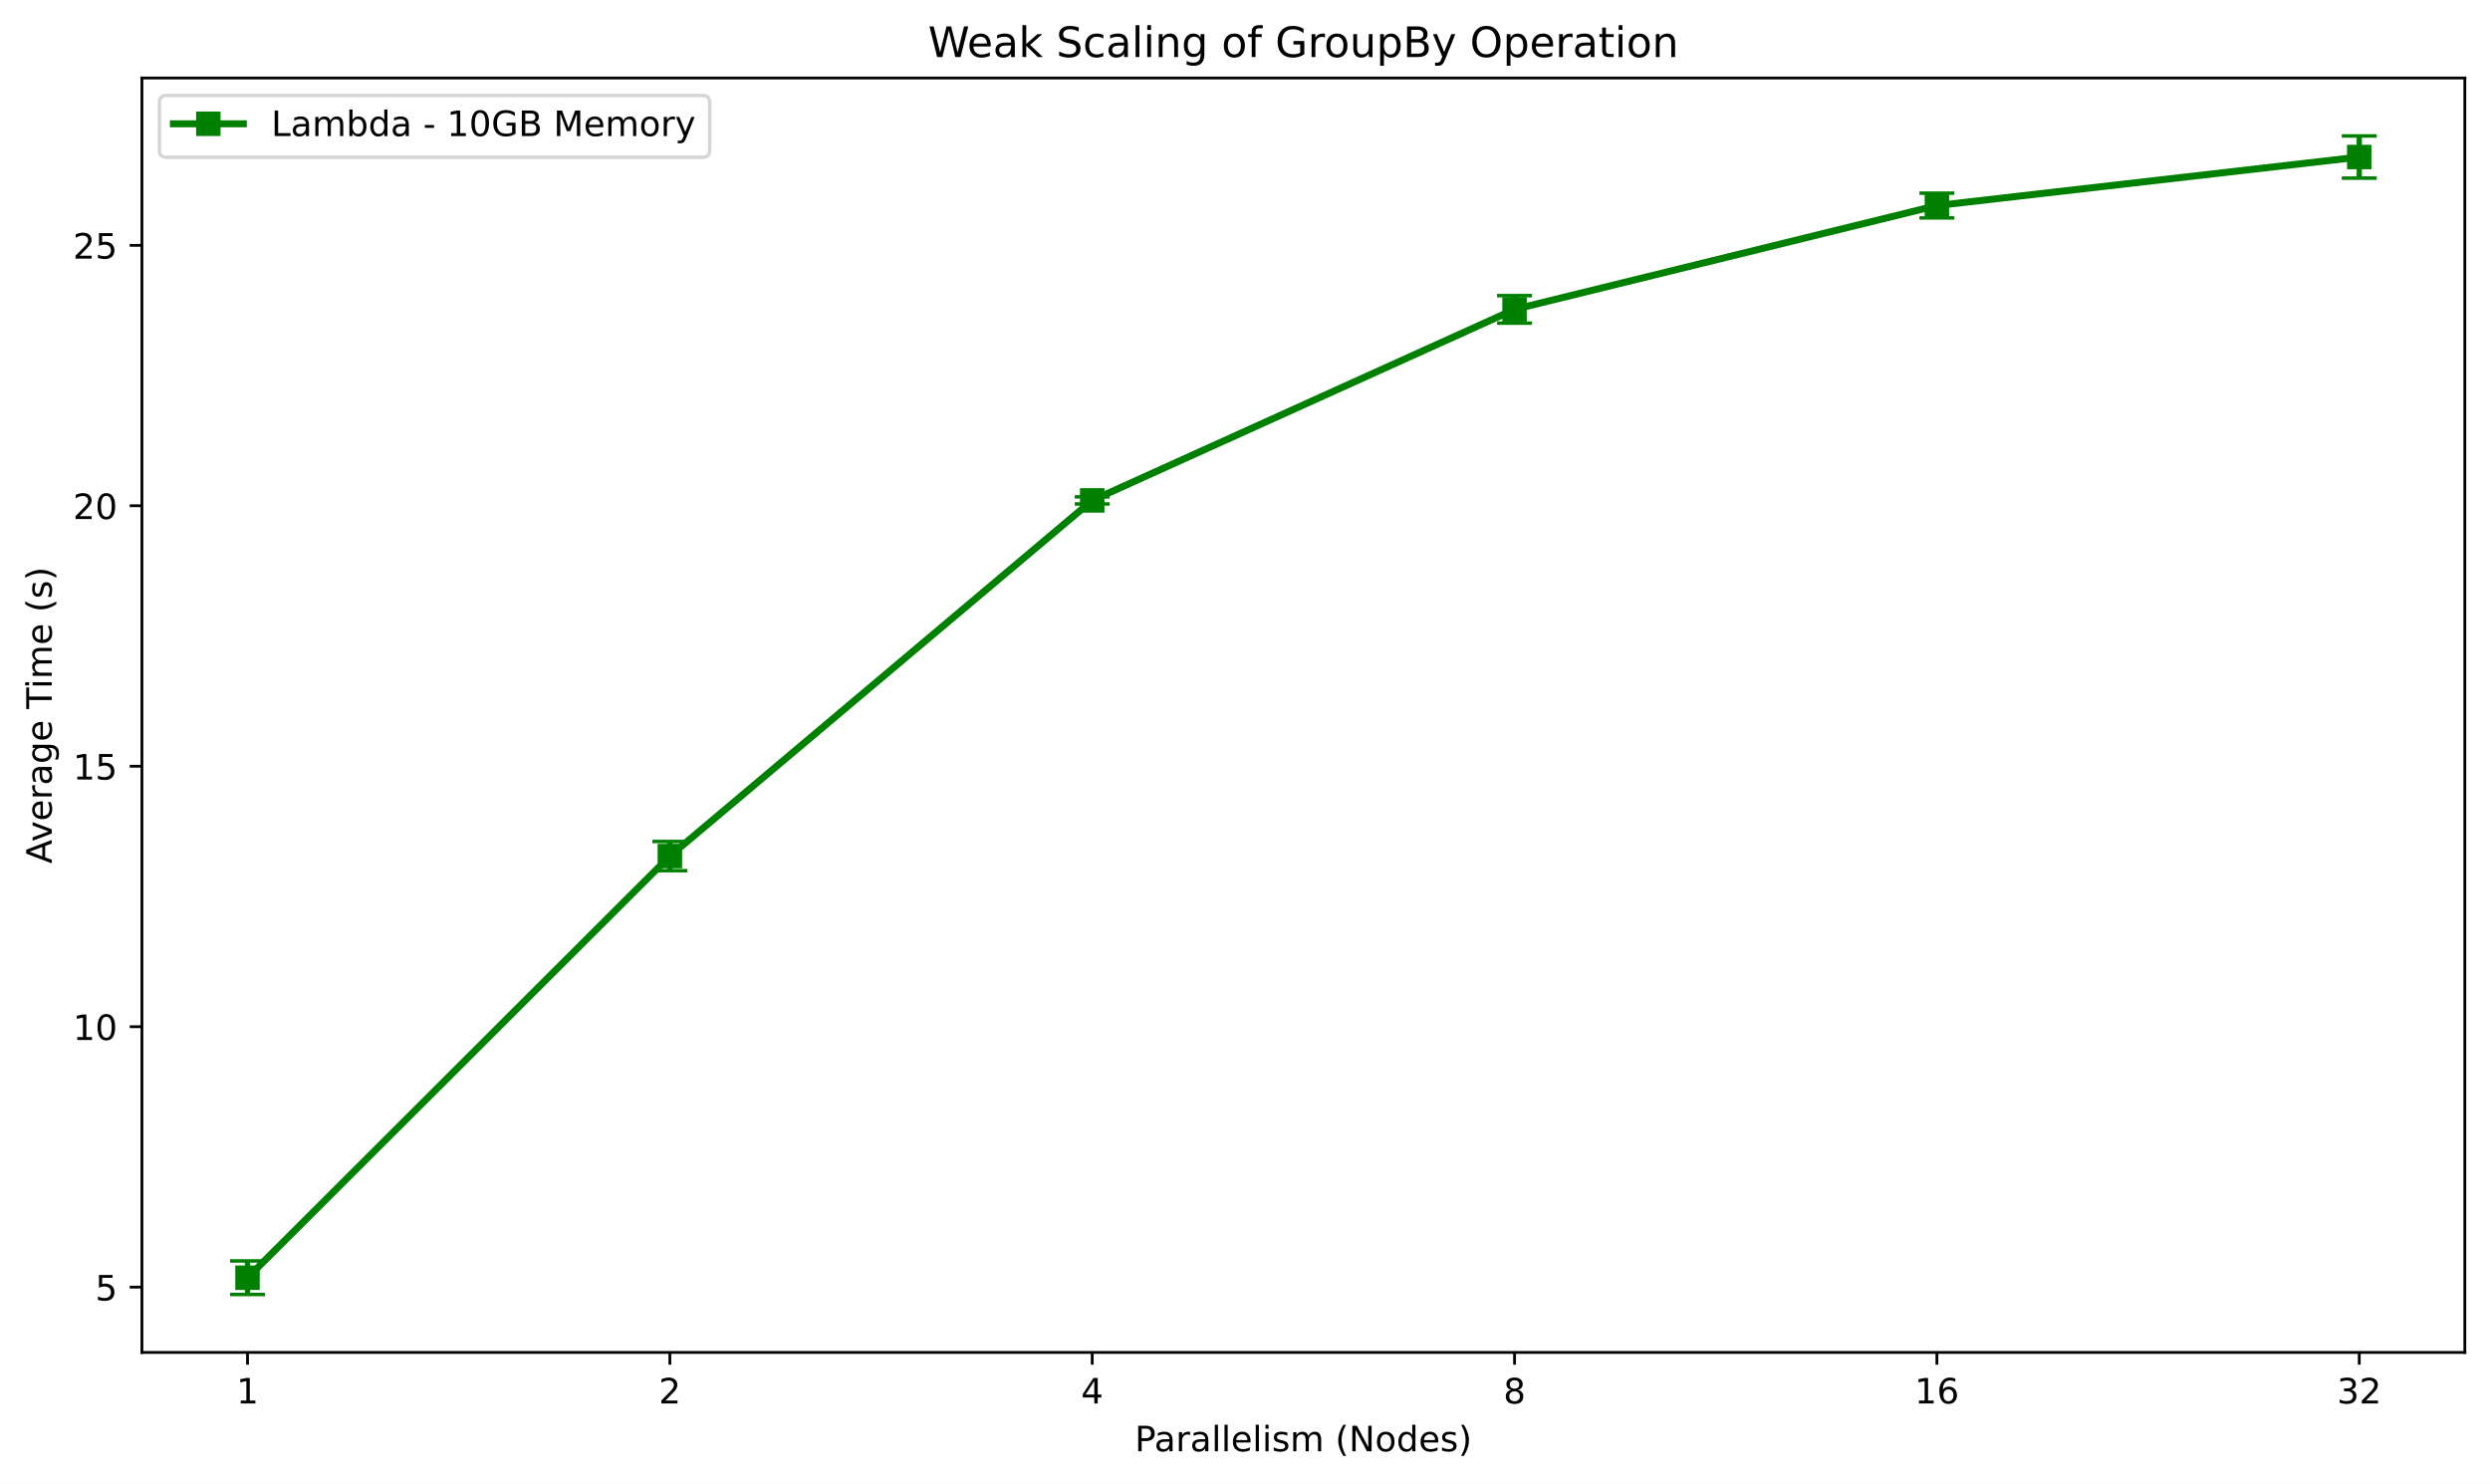
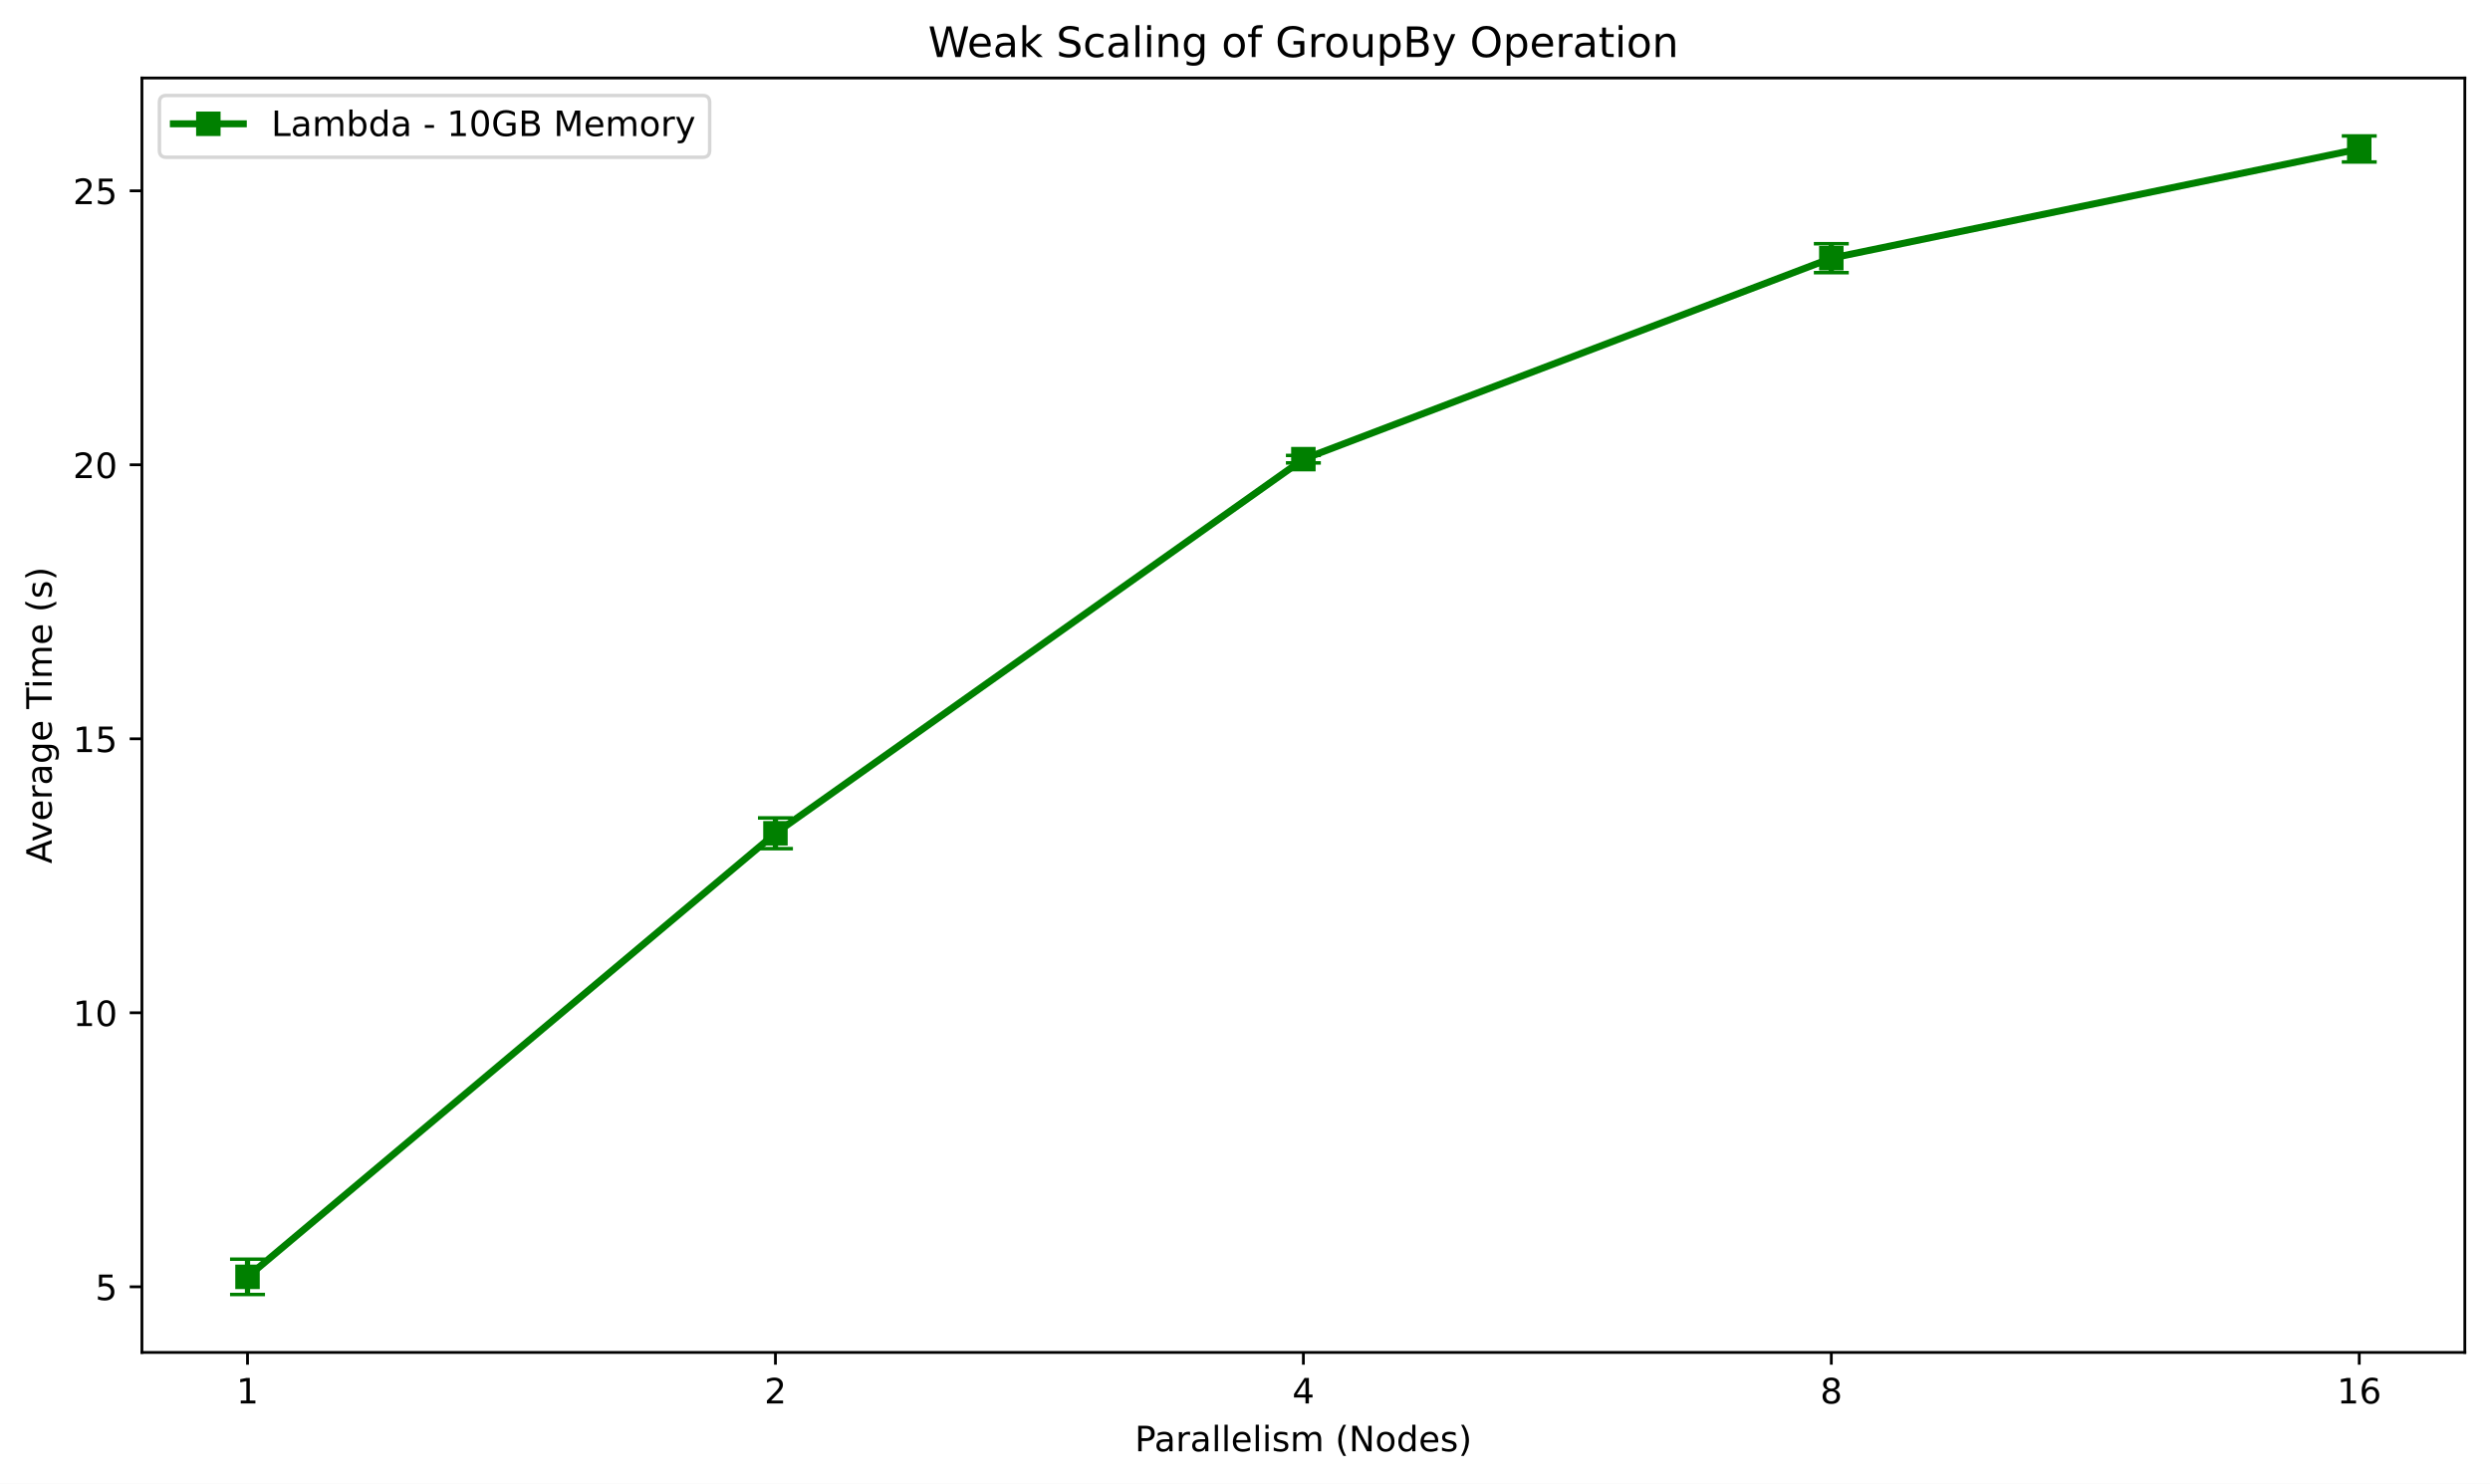
<svg xmlns="http://www.w3.org/2000/svg" xmlns:xlink="http://www.w3.org/1999/xlink" width="712.343pt" height="424.474pt" viewBox="0 0 712.343 424.474" version="1.1">
  <defs>
    <style type="text/css">*{stroke-linejoin: round; stroke-linecap: butt}</style>
  </defs>
  <g id="figure_1">
    <g id="patch_1">
      <path d="M 0 424.474  L 712.343 424.474  L 712.343 0  L 0 0  z " style="fill: #ffffff" />
    </g>
    <g id="axes_1">
      <g id="patch_2">
        <path d="M 40.603 386.918  L 705.143 386.918  L 705.143 22.318  L 40.603 22.318  z " style="fill: #ffffff" />
      </g>
      <g id="matplotlib.axis_1">
        <g id="xtick_1">
          <g id="line2d_1">
            <defs>
-               <path id="m60c0df97d0" d="M 0 0  L 0 3.5  " style="stroke: #000000; stroke-width: 0.8" />
-             </defs>
-             <g>
-               <use xlink:href="#m60c0df97d0" x="70.809" y="386.918" style="stroke: #000000; stroke-width: 0.8" />
+               <path id="m0df5da9976" d="M 0 0  L 0 3.5  " style="stroke: #000000; stroke-width: 0.8" />
+             </defs>
+             <g>
+               <use xlink:href="#m0df5da9976" x="70.809" y="386.918" style="stroke: #000000; stroke-width: 0.8" />
            </g>
          </g>
          <g id="text_1">
            <g transform="translate(67.62824 401.5166) scale(0.1 -0.1)">
              <defs>
                <path id="DejaVuSans-31" d="M 794 531  L 1825 531  L 1825 4091  L 703 3866  L 703 4441  L 1819 4666  L 2450 4666  L 2450 531  L 3481 531  L 3481 0  L 794 0  L 794 531  z " transform="scale(0.015625)" />
              </defs>
              <use xlink:href="#DejaVuSans-31" />
            </g>
          </g>
        </g>
        <g id="xtick_2">
          <g id="line2d_2">
            <g>
-               <use xlink:href="#m60c0df97d0" x="191.635" y="386.918" style="stroke: #000000; stroke-width: 0.8" />
+               <use xlink:href="#m0df5da9976" x="221.841" y="386.918" style="stroke: #000000; stroke-width: 0.8" />
            </g>
          </g>
          <g id="text_2">
-             <g transform="translate(188.4537 401.5166) scale(0.1 -0.1)">
+             <g transform="translate(218.6601 401.5166) scale(0.1 -0.1)">
              <defs>
                <path id="DejaVuSans-32" d="M 1228 531  L 3431 531  L 3431 0  L 469 0  L 469 531  Q 828 903 1448 1529  Q 2069 2156 2228 2338  Q 2531 2678 2651 2914  Q 2772 3150 2772 3378  Q 2772 3750 2511 3984  Q 2250 4219 1831 4219  Q 1534 4219 1204 4116  Q 875 4013 500 3803  L 500 4441  Q 881 4594 1212 4672  Q 1544 4750 1819 4750  Q 2544 4750 2975 4387  Q 3406 4025 3406 3419  Q 3406 3131 3298 2873  Q 3191 2616 2906 2266  Q 2828 2175 2409 1742  Q 1991 1309 1228 531  z " transform="scale(0.015625)" />
              </defs>
              <use xlink:href="#DejaVuSans-32" />
            </g>
          </g>
        </g>
        <g id="xtick_3">
          <g id="line2d_3">
            <g>
-               <use xlink:href="#m60c0df97d0" x="312.46" y="386.918" style="stroke: #000000; stroke-width: 0.8" />
+               <use xlink:href="#m0df5da9976" x="372.873" y="386.918" style="stroke: #000000; stroke-width: 0.8" />
            </g>
          </g>
          <g id="text_3">
-             <g transform="translate(309.2791 401.5166) scale(0.1 -0.1)">
+             <g transform="translate(369.6919 401.5166) scale(0.1 -0.1)">
              <defs>
                <path id="DejaVuSans-34" d="M 2419 4116  L 825 1625  L 2419 1625  L 2419 4116  z M 2253 4666  L 3047 4666  L 3047 1625  L 3713 1625  L 3713 1100  L 3047 1100  L 3047 0  L 2419 0  L 2419 1100  L 313 1100  L 313 1709  L 2253 4666  z " transform="scale(0.015625)" />
              </defs>
              <use xlink:href="#DejaVuSans-34" />
            </g>
          </g>
        </g>
        <g id="xtick_4">
          <g id="line2d_4">
            <g>
-               <use xlink:href="#m60c0df97d0" x="433.286" y="386.918" style="stroke: #000000; stroke-width: 0.8" />
+               <use xlink:href="#m0df5da9976" x="523.905" y="386.918" style="stroke: #000000; stroke-width: 0.8" />
            </g>
          </g>
          <g id="text_4">
-             <g transform="translate(430.1046 401.5166) scale(0.1 -0.1)">
+             <g transform="translate(520.7237 401.5166) scale(0.1 -0.1)">
              <defs>
                <path id="DejaVuSans-38" d="M 2034 2216  Q 1584 2216 1326 1975  Q 1069 1734 1069 1313  Q 1069 891 1326 650  Q 1584 409 2034 409  Q 2484 409 2743 651  Q 3003 894 3003 1313  Q 3003 1734 2745 1975  Q 2488 2216 2034 2216  z M 1403 2484  Q 997 2584 770 2862  Q 544 3141 544 3541  Q 544 4100 942 4425  Q 1341 4750 2034 4750  Q 2731 4750 3128 4425  Q 3525 4100 3525 3541  Q 3525 3141 3298 2862  Q 3072 2584 2669 2484  Q 3125 2378 3379 2068  Q 3634 1759 3634 1313  Q 3634 634 3220 271  Q 2806 -91 2034 -91  Q 1263 -91 848 271  Q 434 634 434 1313  Q 434 1759 690 2068  Q 947 2378 1403 2484  z M 1172 3481  Q 1172 3119 1398 2916  Q 1625 2713 2034 2713  Q 2441 2713 2670 2916  Q 2900 3119 2900 3481  Q 2900 3844 2670 4047  Q 2441 4250 2034 4250  Q 1625 4250 1398 4047  Q 1172 3844 1172 3481  z " transform="scale(0.015625)" />
              </defs>
              <use xlink:href="#DejaVuSans-38" />
            </g>
          </g>
        </g>
        <g id="xtick_5">
          <g id="line2d_5">
            <g>
-               <use xlink:href="#m60c0df97d0" x="554.111" y="386.918" style="stroke: #000000; stroke-width: 0.8" />
+               <use xlink:href="#m0df5da9976" x="674.937" y="386.918" style="stroke: #000000; stroke-width: 0.8" />
            </g>
          </g>
          <g id="text_5">
-             <g transform="translate(547.7488 401.5166) scale(0.1 -0.1)">
+             <g transform="translate(668.5743 401.5166) scale(0.1 -0.1)">
              <defs>
                <path id="DejaVuSans-36" d="M 2113 2584  Q 1688 2584 1439 2293  Q 1191 2003 1191 1497  Q 1191 994 1439 701  Q 1688 409 2113 409  Q 2538 409 2786 701  Q 3034 994 3034 1497  Q 3034 2003 2786 2293  Q 2538 2584 2113 2584  z M 3366 4563  L 3366 3988  Q 3128 4100 2886 4159  Q 2644 4219 2406 4219  Q 1781 4219 1451 3797  Q 1122 3375 1075 2522  Q 1259 2794 1537 2939  Q 1816 3084 2150 3084  Q 2853 3084 3261 2657  Q 3669 2231 3669 1497  Q 3669 778 3244 343  Q 2819 -91 2113 -91  Q 1303 -91 875 529  Q 447 1150 447 2328  Q 447 3434 972 4092  Q 1497 4750 2381 4750  Q 2619 4750 2861 4703  Q 3103 4656 3366 4563  z " transform="scale(0.015625)" />
              </defs>
              <use xlink:href="#DejaVuSans-31" />
              <use xlink:href="#DejaVuSans-36" transform="translate(63.62305 0)" />
            </g>
          </g>
        </g>
-         <g id="xtick_6">
-           <g id="line2d_6">
-             <g>
-               <use xlink:href="#m60c0df97d0" x="674.937" y="386.918" style="stroke: #000000; stroke-width: 0.8" />
-             </g>
-           </g>
-           <g id="text_6">
-             <g transform="translate(668.5743 401.5166) scale(0.1 -0.1)">
-               <defs>
-                 <path id="DejaVuSans-33" d="M 2597 2516  Q 3050 2419 3304 2112  Q 3559 1806 3559 1356  Q 3559 666 3084 287  Q 2609 -91 1734 -91  Q 1441 -91 1130 -33  Q 819 25 488 141  L 488 750  Q 750 597 1062 519  Q 1375 441 1716 441  Q 2309 441 2620 675  Q 2931 909 2931 1356  Q 2931 1769 2642 2001  Q 2353 2234 1838 2234  L 1294 2234  L 1294 2753  L 1863 2753  Q 2328 2753 2575 2939  Q 2822 3125 2822 3475  Q 2822 3834 2567 4026  Q 2313 4219 1838 4219  Q 1578 4219 1281 4162  Q 984 4106 628 3988  L 628 4550  Q 988 4650 1302 4700  Q 1616 4750 1894 4750  Q 2613 4750 3031 4423  Q 3450 4097 3450 3541  Q 3450 3153 3228 2886  Q 3006 2619 2597 2516  z " transform="scale(0.015625)" />
-               </defs>
-               <use xlink:href="#DejaVuSans-33" />
-               <use xlink:href="#DejaVuSans-32" transform="translate(63.62305 0)" />
-             </g>
-           </g>
-         </g>
-         <g id="text_7">
+         <g id="text_6">
          <g transform="translate(324.6458 415.1947) scale(0.1 -0.1)">
            <defs>
              <path id="DejaVuSans-50" d="M 1259 4147  L 1259 2394  L 2053 2394  Q 2494 2394 2734 2622  Q 2975 2850 2975 3272  Q 2975 3691 2734 3919  Q 2494 4147 2053 4147  L 1259 4147  z M 628 4666  L 2053 4666  Q 2838 4666 3239 4311  Q 3641 3956 3641 3272  Q 3641 2581 3239 2228  Q 2838 1875 2053 1875  L 1259 1875  L 1259 0  L 628 0  L 628 4666  z " transform="scale(0.015625)" />
              <path id="DejaVuSans-61" d="M 2194 1759  Q 1497 1759 1228 1600  Q 959 1441 959 1056  Q 959 750 1161 570  Q 1363 391 1709 391  Q 2188 391 2477 730  Q 2766 1069 2766 1631  L 2766 1759  L 2194 1759  z M 3341 1997  L 3341 0  L 2766 0  L 2766 531  Q 2569 213 2275 61  Q 1981 -91 1556 -91  Q 1019 -91 701 211  Q 384 513 384 1019  Q 384 1609 779 1909  Q 1175 2209 1959 2209  L 2766 2209  L 2766 2266  Q 2766 2663 2505 2880  Q 2244 3097 1772 3097  Q 1472 3097 1187 3025  Q 903 2953 641 2809  L 641 3341  Q 956 3463 1253 3523  Q 1550 3584 1831 3584  Q 2591 3584 2966 3190  Q 3341 2797 3341 1997  z " transform="scale(0.015625)" />
              <path id="DejaVuSans-72" d="M 2631 2963  Q 2534 3019 2420 3045  Q 2306 3072 2169 3072  Q 1681 3072 1420 2755  Q 1159 2438 1159 1844  L 1159 0  L 581 0  L 581 3500  L 1159 3500  L 1159 2956  Q 1341 3275 1631 3429  Q 1922 3584 2338 3584  Q 2397 3584 2469 3576  Q 2541 3569 2628 3553  L 2631 2963  z " transform="scale(0.015625)" />
              <path id="DejaVuSans-6c" d="M 603 4863  L 1178 4863  L 1178 0  L 603 0  L 603 4863  z " transform="scale(0.015625)" />
              <path id="DejaVuSans-65" d="M 3597 1894  L 3597 1613  L 953 1613  Q 991 1019 1311 708  Q 1631 397 2203 397  Q 2534 397 2845 478  Q 3156 559 3463 722  L 3463 178  Q 3153 47 2828 -22  Q 2503 -91 2169 -91  Q 1331 -91 842 396  Q 353 884 353 1716  Q 353 2575 817 3079  Q 1281 3584 2069 3584  Q 2775 3584 3186 3129  Q 3597 2675 3597 1894  z M 3022 2063  Q 3016 2534 2758 2815  Q 2500 3097 2075 3097  Q 1594 3097 1305 2825  Q 1016 2553 972 2059  L 3022 2063  z " transform="scale(0.015625)" />
              <path id="DejaVuSans-69" d="M 603 3500  L 1178 3500  L 1178 0  L 603 0  L 603 3500  z M 603 4863  L 1178 4863  L 1178 4134  L 603 4134  L 603 4863  z " transform="scale(0.015625)" />
              <path id="DejaVuSans-73" d="M 2834 3397  L 2834 2853  Q 2591 2978 2328 3040  Q 2066 3103 1784 3103  Q 1356 3103 1142 2972  Q 928 2841 928 2578  Q 928 2378 1081 2264  Q 1234 2150 1697 2047  L 1894 2003  Q 2506 1872 2764 1633  Q 3022 1394 3022 966  Q 3022 478 2636 193  Q 2250 -91 1575 -91  Q 1294 -91 989 -36  Q 684 19 347 128  L 347 722  Q 666 556 975 473  Q 1284 391 1588 391  Q 1994 391 2212 530  Q 2431 669 2431 922  Q 2431 1156 2273 1281  Q 2116 1406 1581 1522  L 1381 1569  Q 847 1681 609 1914  Q 372 2147 372 2553  Q 372 3047 722 3315  Q 1072 3584 1716 3584  Q 2034 3584 2315 3537  Q 2597 3491 2834 3397  z " transform="scale(0.015625)" />
              <path id="DejaVuSans-6d" d="M 3328 2828  Q 3544 3216 3844 3400  Q 4144 3584 4550 3584  Q 5097 3584 5394 3201  Q 5691 2819 5691 2113  L 5691 0  L 5113 0  L 5113 2094  Q 5113 2597 4934 2840  Q 4756 3084 4391 3084  Q 3944 3084 3684 2787  Q 3425 2491 3425 1978  L 3425 0  L 2847 0  L 2847 2094  Q 2847 2600 2669 2842  Q 2491 3084 2119 3084  Q 1678 3084 1418 2786  Q 1159 2488 1159 1978  L 1159 0  L 581 0  L 581 3500  L 1159 3500  L 1159 2956  Q 1356 3278 1631 3431  Q 1906 3584 2284 3584  Q 2666 3584 2933 3390  Q 3200 3197 3328 2828  z " transform="scale(0.015625)" />
              <path id="DejaVuSans-20" transform="scale(0.015625)" />
              <path id="DejaVuSans-28" d="M 1984 4856  Q 1566 4138 1362 3434  Q 1159 2731 1159 2009  Q 1159 1288 1364 580  Q 1569 -128 1984 -844  L 1484 -844  Q 1016 -109 783 600  Q 550 1309 550 2009  Q 550 2706 781 3412  Q 1013 4119 1484 4856  L 1984 4856  z " transform="scale(0.015625)" />
              <path id="DejaVuSans-4e" d="M 628 4666  L 1478 4666  L 3547 763  L 3547 4666  L 4159 4666  L 4159 0  L 3309 0  L 1241 3903  L 1241 0  L 628 0  L 628 4666  z " transform="scale(0.015625)" />
              <path id="DejaVuSans-6f" d="M 1959 3097  Q 1497 3097 1228 2736  Q 959 2375 959 1747  Q 959 1119 1226 758  Q 1494 397 1959 397  Q 2419 397 2687 759  Q 2956 1122 2956 1747  Q 2956 2369 2687 2733  Q 2419 3097 1959 3097  z M 1959 3584  Q 2709 3584 3137 3096  Q 3566 2609 3566 1747  Q 3566 888 3137 398  Q 2709 -91 1959 -91  Q 1206 -91 779 398  Q 353 888 353 1747  Q 353 2609 779 3096  Q 1206 3584 1959 3584  z " transform="scale(0.015625)" />
              <path id="DejaVuSans-64" d="M 2906 2969  L 2906 4863  L 3481 4863  L 3481 0  L 2906 0  L 2906 525  Q 2725 213 2448 61  Q 2172 -91 1784 -91  Q 1150 -91 751 415  Q 353 922 353 1747  Q 353 2572 751 3078  Q 1150 3584 1784 3584  Q 2172 3584 2448 3432  Q 2725 3281 2906 2969  z M 947 1747  Q 947 1113 1208 752  Q 1469 391 1925 391  Q 2381 391 2643 752  Q 2906 1113 2906 1747  Q 2906 2381 2643 2742  Q 2381 3103 1925 3103  Q 1469 3103 1208 2742  Q 947 2381 947 1747  z " transform="scale(0.015625)" />
              <path id="DejaVuSans-29" d="M 513 4856  L 1013 4856  Q 1481 4119 1714 3412  Q 1947 2706 1947 2009  Q 1947 1309 1714 600  Q 1481 -109 1013 -844  L 513 -844  Q 928 -128 1133 580  Q 1338 1288 1338 2009  Q 1338 2731 1133 3434  Q 928 4138 513 4856  z " transform="scale(0.015625)" />
            </defs>
            <use xlink:href="#DejaVuSans-50" />
            <use xlink:href="#DejaVuSans-61" transform="translate(55.80273 0)" />
            <use xlink:href="#DejaVuSans-72" transform="translate(117.082 0)" />
            <use xlink:href="#DejaVuSans-61" transform="translate(158.1953 0)" />
            <use xlink:href="#DejaVuSans-6c" transform="translate(219.4746 0)" />
            <use xlink:href="#DejaVuSans-6c" transform="translate(247.2578 0)" />
            <use xlink:href="#DejaVuSans-65" transform="translate(275.041 0)" />
            <use xlink:href="#DejaVuSans-6c" transform="translate(336.5645 0)" />
            <use xlink:href="#DejaVuSans-69" transform="translate(364.3477 0)" />
            <use xlink:href="#DejaVuSans-73" transform="translate(392.1309 0)" />
            <use xlink:href="#DejaVuSans-6d" transform="translate(444.2305 0)" />
            <use xlink:href="#DejaVuSans-20" transform="translate(541.6426 0)" />
            <use xlink:href="#DejaVuSans-28" transform="translate(573.4297 0)" />
            <use xlink:href="#DejaVuSans-4e" transform="translate(612.4434 0)" />
            <use xlink:href="#DejaVuSans-6f" transform="translate(687.248 0)" />
            <use xlink:href="#DejaVuSans-64" transform="translate(748.4297 0)" />
            <use xlink:href="#DejaVuSans-65" transform="translate(811.9062 0)" />
            <use xlink:href="#DejaVuSans-73" transform="translate(873.4297 0)" />
            <use xlink:href="#DejaVuSans-29" transform="translate(925.5293 0)" />
          </g>
        </g>
      </g>
      <g id="matplotlib.axis_2">
        <g id="ytick_1">
+           <g id="line2d_6">
+             <defs>
+               <path id="m33505638fb" d="M 0 0  L -3.5 0  " style="stroke: #000000; stroke-width: 0.8" />
+             </defs>
+             <g>
+               <use xlink:href="#m33505638fb" x="40.603" y="368.133" style="stroke: #000000; stroke-width: 0.8" />
+             </g>
+           </g>
+           <g id="text_7">
+             <g transform="translate(27.24063 371.9322) scale(0.1 -0.1)">
+               <defs>
+                 <path id="DejaVuSans-35" d="M 691 4666  L 3169 4666  L 3169 4134  L 1269 4134  L 1269 2991  Q 1406 3038 1543 3061  Q 1681 3084 1819 3084  Q 2600 3084 3056 2656  Q 3513 2228 3513 1497  Q 3513 744 3044 326  Q 2575 -91 1722 -91  Q 1428 -91 1123 -41  Q 819 9 494 109  L 494 744  Q 775 591 1075 516  Q 1375 441 1709 441  Q 2250 441 2565 725  Q 2881 1009 2881 1497  Q 2881 1984 2565 2268  Q 2250 2553 1709 2553  Q 1456 2553 1204 2497  Q 953 2441 691 2322  L 691 4666  z " transform="scale(0.015625)" />
+               </defs>
+               <use xlink:href="#DejaVuSans-35" />
+             </g>
+           </g>
+         </g>
+         <g id="ytick_2">
          <g id="line2d_7">
-             <defs>
-               <path id="m0b8c69bf79" d="M 0 0  L -3.5 0  " style="stroke: #000000; stroke-width: 0.8" />
-             </defs>
-             <g>
-               <use xlink:href="#m0b8c69bf79" x="40.603" y="368.242" style="stroke: #000000; stroke-width: 0.8" />
+             <g>
+               <use xlink:href="#m33505638fb" x="40.603" y="289.747" style="stroke: #000000; stroke-width: 0.8" />
            </g>
          </g>
          <g id="text_8">
-             <g transform="translate(27.24063 372.0415) scale(0.1 -0.1)">
-               <defs>
-                 <path id="DejaVuSans-35" d="M 691 4666  L 3169 4666  L 3169 4134  L 1269 4134  L 1269 2991  Q 1406 3038 1543 3061  Q 1681 3084 1819 3084  Q 2600 3084 3056 2656  Q 3513 2228 3513 1497  Q 3513 744 3044 326  Q 2575 -91 1722 -91  Q 1428 -91 1123 -41  Q 819 9 494 109  L 494 744  Q 775 591 1075 516  Q 1375 441 1709 441  Q 2250 441 2565 725  Q 2881 1009 2881 1497  Q 2881 1984 2565 2268  Q 2250 2553 1709 2553  Q 1456 2553 1204 2497  Q 953 2441 691 2322  L 691 4666  z " transform="scale(0.015625)" />
-               </defs>
-               <use xlink:href="#DejaVuSans-35" />
-             </g>
-           </g>
-         </g>
-         <g id="ytick_2">
-           <g id="line2d_8">
-             <g>
-               <use xlink:href="#m0b8c69bf79" x="40.603" y="293.727" style="stroke: #000000; stroke-width: 0.8" />
-             </g>
-           </g>
-           <g id="text_9">
-             <g transform="translate(20.87813 297.5264) scale(0.1 -0.1)">
+             <g transform="translate(20.87813 293.5459) scale(0.1 -0.1)">
              <defs>
                <path id="DejaVuSans-30" d="M 2034 4250  Q 1547 4250 1301 3770  Q 1056 3291 1056 2328  Q 1056 1369 1301 889  Q 1547 409 2034 409  Q 2525 409 2770 889  Q 3016 1369 3016 2328  Q 3016 3291 2770 3770  Q 2525 4250 2034 4250  z M 2034 4750  Q 2819 4750 3233 4129  Q 3647 3509 3647 2328  Q 3647 1150 3233 529  Q 2819 -91 2034 -91  Q 1250 -91 836 529  Q 422 1150 422 2328  Q 422 3509 836 4129  Q 1250 4750 2034 4750  z " transform="scale(0.015625)" />
              </defs>
              <use xlink:href="#DejaVuSans-31" />
              <use xlink:href="#DejaVuSans-30" transform="translate(63.62305 0)" />
            </g>
          </g>
        </g>
        <g id="ytick_3">
-           <g id="line2d_9">
-             <g>
-               <use xlink:href="#m0b8c69bf79" x="40.603" y="219.212" style="stroke: #000000; stroke-width: 0.8" />
-             </g>
-           </g>
-           <g id="text_10">
-             <g transform="translate(20.87813 223.0112) scale(0.1 -0.1)">
+           <g id="line2d_8">
+             <g>
+               <use xlink:href="#m33505638fb" x="40.603" y="211.36" style="stroke: #000000; stroke-width: 0.8" />
+             </g>
+           </g>
+           <g id="text_9">
+             <g transform="translate(20.87813 215.1595) scale(0.1 -0.1)">
              <use xlink:href="#DejaVuSans-31" />
              <use xlink:href="#DejaVuSans-35" transform="translate(63.62305 0)" />
            </g>
          </g>
        </g>
        <g id="ytick_4">
-           <g id="line2d_10">
-             <g>
-               <use xlink:href="#m0b8c69bf79" x="40.603" y="144.697" style="stroke: #000000; stroke-width: 0.8" />
-             </g>
-           </g>
-           <g id="text_11">
-             <g transform="translate(20.87813 148.4961) scale(0.1 -0.1)">
+           <g id="line2d_9">
+             <g>
+               <use xlink:href="#m33505638fb" x="40.603" y="132.974" style="stroke: #000000; stroke-width: 0.8" />
+             </g>
+           </g>
+           <g id="text_10">
+             <g transform="translate(20.87813 136.7732) scale(0.1 -0.1)">
              <use xlink:href="#DejaVuSans-32" />
              <use xlink:href="#DejaVuSans-30" transform="translate(63.62305 0)" />
            </g>
          </g>
        </g>
        <g id="ytick_5">
-           <g id="line2d_11">
-             <g>
-               <use xlink:href="#m0b8c69bf79" x="40.603" y="70.182" style="stroke: #000000; stroke-width: 0.8" />
-             </g>
-           </g>
-           <g id="text_12">
-             <g transform="translate(20.87813 73.98094) scale(0.1 -0.1)">
+           <g id="line2d_10">
+             <g>
+               <use xlink:href="#m33505638fb" x="40.603" y="54.588" style="stroke: #000000; stroke-width: 0.8" />
+             </g>
+           </g>
+           <g id="text_11">
+             <g transform="translate(20.87813 58.3868) scale(0.1 -0.1)">
              <use xlink:href="#DejaVuSans-32" />
              <use xlink:href="#DejaVuSans-35" transform="translate(63.62305 0)" />
            </g>
          </g>
        </g>
-         <g id="text_13">
+         <g id="text_12">
          <g transform="translate(14.79844 247.0689) rotate(-90) scale(0.1 -0.1)">
            <defs>
              <path id="DejaVuSans-41" d="M 2188 4044  L 1331 1722  L 3047 1722  L 2188 4044  z M 1831 4666  L 2547 4666  L 4325 0  L 3669 0  L 3244 1197  L 1141 1197  L 716 0  L 50 0  L 1831 4666  z " transform="scale(0.015625)" />
              <path id="DejaVuSans-76" d="M 191 3500  L 800 3500  L 1894 563  L 2988 3500  L 3597 3500  L 2284 0  L 1503 0  L 191 3500  z " transform="scale(0.015625)" />
              <path id="DejaVuSans-67" d="M 2906 1791  Q 2906 2416 2648 2759  Q 2391 3103 1925 3103  Q 1463 3103 1205 2759  Q 947 2416 947 1791  Q 947 1169 1205 825  Q 1463 481 1925 481  Q 2391 481 2648 825  Q 2906 1169 2906 1791  z M 3481 434  Q 3481 -459 3084 -895  Q 2688 -1331 1869 -1331  Q 1566 -1331 1297 -1286  Q 1028 -1241 775 -1147  L 775 -588  Q 1028 -725 1275 -790  Q 1522 -856 1778 -856  Q 2344 -856 2625 -561  Q 2906 -266 2906 331  L 2906 616  Q 2728 306 2450 153  Q 2172 0 1784 0  Q 1141 0 747 490  Q 353 981 353 1791  Q 353 2603 747 3093  Q 1141 3584 1784 3584  Q 2172 3584 2450 3431  Q 2728 3278 2906 2969  L 2906 3500  L 3481 3500  L 3481 434  z " transform="scale(0.015625)" />
              <path id="DejaVuSans-54" d="M -19 4666  L 3928 4666  L 3928 4134  L 2272 4134  L 2272 0  L 1638 0  L 1638 4134  L -19 4134  L -19 4666  z " transform="scale(0.015625)" />
            </defs>
            <use xlink:href="#DejaVuSans-41" />
            <use xlink:href="#DejaVuSans-76" transform="translate(62.5332 0)" />
            <use xlink:href="#DejaVuSans-65" transform="translate(121.7129 0)" />
            <use xlink:href="#DejaVuSans-72" transform="translate(183.2363 0)" />
            <use xlink:href="#DejaVuSans-61" transform="translate(224.3496 0)" />
            <use xlink:href="#DejaVuSans-67" transform="translate(285.6289 0)" />
            <use xlink:href="#DejaVuSans-65" transform="translate(349.1055 0)" />
            <use xlink:href="#DejaVuSans-20" transform="translate(410.6289 0)" />
            <use xlink:href="#DejaVuSans-54" transform="translate(442.416 0)" />
            <use xlink:href="#DejaVuSans-69" transform="translate(500.375 0)" />
            <use xlink:href="#DejaVuSans-6d" transform="translate(528.1582 0)" />
            <use xlink:href="#DejaVuSans-65" transform="translate(625.5703 0)" />
            <use xlink:href="#DejaVuSans-20" transform="translate(687.0938 0)" />
            <use xlink:href="#DejaVuSans-28" transform="translate(718.8809 0)" />
            <use xlink:href="#DejaVuSans-73" transform="translate(757.8945 0)" />
            <use xlink:href="#DejaVuSans-29" transform="translate(809.9941 0)" />
          </g>
        </g>
      </g>
+       <g id="line2d_11">
+         <path d="M 70.809 365.29  L 221.841 238.396  L 372.873 131.359  L 523.905 73.866  L 674.937 42.617  " clip-path="url(#pde82576545)" style="fill: none; stroke: #008000; stroke-width: 2; stroke-linecap: square" />
+         <defs>
+           <path id="m2ba3d95428" d="M -3 3  L 3 3  L 3 -3  L -3 -3  z " style="stroke: #008000; stroke-linejoin: miter" />
+         </defs>
+         <g clip-path="url(#pde82576545)">
+           <use xlink:href="#m2ba3d95428" x="70.809" y="365.29" style="fill: #008000; stroke: #008000; stroke-linejoin: miter" />
+           <use xlink:href="#m2ba3d95428" x="221.841" y="238.396" style="fill: #008000; stroke: #008000; stroke-linejoin: miter" />
+           <use xlink:href="#m2ba3d95428" x="372.873" y="131.359" style="fill: #008000; stroke: #008000; stroke-linejoin: miter" />
+           <use xlink:href="#m2ba3d95428" x="523.905" y="73.866" style="fill: #008000; stroke: #008000; stroke-linejoin: miter" />
+           <use xlink:href="#m2ba3d95428" x="674.937" y="42.617" style="fill: #008000; stroke: #008000; stroke-linejoin: miter" />
+         </g>
+       </g>
+       <g id="LineCollection_1">
+         <path d="M 70.809 370.345  L 70.809 360.235  " clip-path="url(#pde82576545)" style="fill: none; stroke: #008000; stroke-width: 1.5" />
+         <path d="M 221.841 242.793  L 221.841 234  " clip-path="url(#pde82576545)" style="fill: none; stroke: #008000; stroke-width: 1.5" />
+         <path d="M 372.873 132.424  L 372.873 130.293  " clip-path="url(#pde82576545)" style="fill: none; stroke: #008000; stroke-width: 1.5" />
+         <path d="M 523.905 78.002  L 523.905 69.73  " clip-path="url(#pde82576545)" style="fill: none; stroke: #008000; stroke-width: 1.5" />
+         <path d="M 674.937 46.342  L 674.937 38.891  " clip-path="url(#pde82576545)" style="fill: none; stroke: #008000; stroke-width: 1.5" />
+       </g>
      <g id="line2d_12">
-         <path d="M 70.809 365.54  L 191.635 244.913  L 312.46 143.162  L 433.286 88.508  L 554.111 58.802  L 674.937 44.925  " clip-path="url(#p2eb85e06e5)" style="fill: none; stroke: #008000; stroke-width: 2; stroke-linecap: square" />
        <defs>
-           <path id="m1ea4785949" d="M -3 3  L 3 3  L 3 -3  L -3 -3  z " style="stroke: #008000; stroke-linejoin: miter" />
+           <path id="m4cc7fcb7ab" d="M 5 0  L -5 -0  " style="stroke: #008000" />
        </defs>
-         <g clip-path="url(#p2eb85e06e5)">
-           <use xlink:href="#m1ea4785949" x="70.809" y="365.54" style="fill: #008000; stroke: #008000; stroke-linejoin: miter" />
-           <use xlink:href="#m1ea4785949" x="191.635" y="244.913" style="fill: #008000; stroke: #008000; stroke-linejoin: miter" />
-           <use xlink:href="#m1ea4785949" x="312.46" y="143.162" style="fill: #008000; stroke: #008000; stroke-linejoin: miter" />
-           <use xlink:href="#m1ea4785949" x="433.286" y="88.508" style="fill: #008000; stroke: #008000; stroke-linejoin: miter" />
-           <use xlink:href="#m1ea4785949" x="554.111" y="58.802" style="fill: #008000; stroke: #008000; stroke-linejoin: miter" />
-           <use xlink:href="#m1ea4785949" x="674.937" y="44.925" style="fill: #008000; stroke: #008000; stroke-linejoin: miter" />
-         </g>
-       </g>
-       <g id="LineCollection_1">
-         <path d="M 70.809 370.345  L 70.809 360.735  " clip-path="url(#p2eb85e06e5)" style="fill: none; stroke: #008000; stroke-width: 1.5" />
-         <path d="M 191.635 249.092  L 191.635 240.734  " clip-path="url(#p2eb85e06e5)" style="fill: none; stroke: #008000; stroke-width: 1.5" />
-         <path d="M 312.46 144.175  L 312.46 142.149  " clip-path="url(#p2eb85e06e5)" style="fill: none; stroke: #008000; stroke-width: 1.5" />
-         <path d="M 433.286 92.44  L 433.286 84.576  " clip-path="url(#p2eb85e06e5)" style="fill: none; stroke: #008000; stroke-width: 1.5" />
-         <path d="M 554.111 62.344  L 554.111 55.26  " clip-path="url(#p2eb85e06e5)" style="fill: none; stroke: #008000; stroke-width: 1.5" />
-         <path d="M 674.937 50.959  L 674.937 38.891  " clip-path="url(#p2eb85e06e5)" style="fill: none; stroke: #008000; stroke-width: 1.5" />
+         <g clip-path="url(#pde82576545)">
+           <use xlink:href="#m4cc7fcb7ab" x="70.809" y="370.345" style="fill: #008000; stroke: #008000" />
+           <use xlink:href="#m4cc7fcb7ab" x="221.841" y="242.793" style="fill: #008000; stroke: #008000" />
+           <use xlink:href="#m4cc7fcb7ab" x="372.873" y="132.424" style="fill: #008000; stroke: #008000" />
+           <use xlink:href="#m4cc7fcb7ab" x="523.905" y="78.002" style="fill: #008000; stroke: #008000" />
+           <use xlink:href="#m4cc7fcb7ab" x="674.937" y="46.342" style="fill: #008000; stroke: #008000" />
+         </g>
      </g>
      <g id="line2d_13">
-         <defs>
-           <path id="m84237ba4af" d="M 5 0  L -5 -0  " style="stroke: #008000" />
-         </defs>
-         <g clip-path="url(#p2eb85e06e5)">
-           <use xlink:href="#m84237ba4af" x="70.809" y="370.345" style="fill: #008000; stroke: #008000" />
-           <use xlink:href="#m84237ba4af" x="191.635" y="249.092" style="fill: #008000; stroke: #008000" />
-           <use xlink:href="#m84237ba4af" x="312.46" y="144.175" style="fill: #008000; stroke: #008000" />
-           <use xlink:href="#m84237ba4af" x="433.286" y="92.44" style="fill: #008000; stroke: #008000" />
-           <use xlink:href="#m84237ba4af" x="554.111" y="62.344" style="fill: #008000; stroke: #008000" />
-           <use xlink:href="#m84237ba4af" x="674.937" y="50.959" style="fill: #008000; stroke: #008000" />
-         </g>
-       </g>
-       <g id="line2d_14">
-         <g clip-path="url(#p2eb85e06e5)">
-           <use xlink:href="#m84237ba4af" x="70.809" y="360.735" style="fill: #008000; stroke: #008000" />
-           <use xlink:href="#m84237ba4af" x="191.635" y="240.734" style="fill: #008000; stroke: #008000" />
-           <use xlink:href="#m84237ba4af" x="312.46" y="142.149" style="fill: #008000; stroke: #008000" />
-           <use xlink:href="#m84237ba4af" x="433.286" y="84.576" style="fill: #008000; stroke: #008000" />
-           <use xlink:href="#m84237ba4af" x="554.111" y="55.26" style="fill: #008000; stroke: #008000" />
-           <use xlink:href="#m84237ba4af" x="674.937" y="38.891" style="fill: #008000; stroke: #008000" />
+         <g clip-path="url(#pde82576545)">
+           <use xlink:href="#m4cc7fcb7ab" x="70.809" y="360.235" style="fill: #008000; stroke: #008000" />
+           <use xlink:href="#m4cc7fcb7ab" x="221.841" y="234" style="fill: #008000; stroke: #008000" />
+           <use xlink:href="#m4cc7fcb7ab" x="372.873" y="130.293" style="fill: #008000; stroke: #008000" />
+           <use xlink:href="#m4cc7fcb7ab" x="523.905" y="69.73" style="fill: #008000; stroke: #008000" />
+           <use xlink:href="#m4cc7fcb7ab" x="674.937" y="38.891" style="fill: #008000; stroke: #008000" />
        </g>
      </g>
      <g id="patch_3">
        <path d="M 40.603 386.918  L 40.603 22.318  " style="fill: none; stroke: #000000; stroke-width: 0.8; stroke-linejoin: miter; stroke-linecap: square" />
      </g>
      <g id="patch_4">
        <path d="M 705.143 386.918  L 705.143 22.318  " style="fill: none; stroke: #000000; stroke-width: 0.8; stroke-linejoin: miter; stroke-linecap: square" />
      </g>
      <g id="patch_5">
        <path d="M 40.603 386.918  L 705.143 386.918  " style="fill: none; stroke: #000000; stroke-width: 0.8; stroke-linejoin: miter; stroke-linecap: square" />
      </g>
      <g id="patch_6">
        <path d="M 40.603 22.318  L 705.143 22.318  " style="fill: none; stroke: #000000; stroke-width: 0.8; stroke-linejoin: miter; stroke-linecap: square" />
      </g>
-       <g id="text_14">
+       <g id="text_13">
        <g transform="translate(265.5172 16.31812) scale(0.12 -0.12)">
          <defs>
            <path id="DejaVuSans-57" d="M 213 4666  L 850 4666  L 1831 722  L 2809 4666  L 3519 4666  L 4500 722  L 5478 4666  L 6119 4666  L 4947 0  L 4153 0  L 3169 4050  L 2175 0  L 1381 0  L 213 4666  z " transform="scale(0.015625)" />
            <path id="DejaVuSans-6b" d="M 581 4863  L 1159 4863  L 1159 1991  L 2875 3500  L 3609 3500  L 1753 1863  L 3688 0  L 2938 0  L 1159 1709  L 1159 0  L 581 0  L 581 4863  z " transform="scale(0.015625)" />
            <path id="DejaVuSans-53" d="M 3425 4513  L 3425 3897  Q 3066 4069 2747 4153  Q 2428 4238 2131 4238  Q 1616 4238 1336 4038  Q 1056 3838 1056 3469  Q 1056 3159 1242 3001  Q 1428 2844 1947 2747  L 2328 2669  Q 3034 2534 3370 2195  Q 3706 1856 3706 1288  Q 3706 609 3251 259  Q 2797 -91 1919 -91  Q 1588 -91 1214 -16  Q 841 59 441 206  L 441 856  Q 825 641 1194 531  Q 1563 422 1919 422  Q 2459 422 2753 634  Q 3047 847 3047 1241  Q 3047 1584 2836 1778  Q 2625 1972 2144 2069  L 1759 2144  Q 1053 2284 737 2584  Q 422 2884 422 3419  Q 422 4038 858 4394  Q 1294 4750 2059 4750  Q 2388 4750 2728 4690  Q 3069 4631 3425 4513  z " transform="scale(0.015625)" />
            <path id="DejaVuSans-63" d="M 3122 3366  L 3122 2828  Q 2878 2963 2633 3030  Q 2388 3097 2138 3097  Q 1578 3097 1268 2742  Q 959 2388 959 1747  Q 959 1106 1268 751  Q 1578 397 2138 397  Q 2388 397 2633 464  Q 2878 531 3122 666  L 3122 134  Q 2881 22 2623 -34  Q 2366 -91 2075 -91  Q 1284 -91 818 406  Q 353 903 353 1747  Q 353 2603 823 3093  Q 1294 3584 2113 3584  Q 2378 3584 2631 3529  Q 2884 3475 3122 3366  z " transform="scale(0.015625)" />
            <path id="DejaVuSans-6e" d="M 3513 2113  L 3513 0  L 2938 0  L 2938 2094  Q 2938 2591 2744 2837  Q 2550 3084 2163 3084  Q 1697 3084 1428 2787  Q 1159 2491 1159 1978  L 1159 0  L 581 0  L 581 3500  L 1159 3500  L 1159 2956  Q 1366 3272 1645 3428  Q 1925 3584 2291 3584  Q 2894 3584 3203 3211  Q 3513 2838 3513 2113  z " transform="scale(0.015625)" />
            <path id="DejaVuSans-66" d="M 2375 4863  L 2375 4384  L 1825 4384  Q 1516 4384 1395 4259  Q 1275 4134 1275 3809  L 1275 3500  L 2222 3500  L 2222 3053  L 1275 3053  L 1275 0  L 697 0  L 697 3053  L 147 3053  L 147 3500  L 697 3500  L 697 3744  Q 697 4328 969 4595  Q 1241 4863 1831 4863  L 2375 4863  z " transform="scale(0.015625)" />
            <path id="DejaVuSans-47" d="M 3809 666  L 3809 1919  L 2778 1919  L 2778 2438  L 4434 2438  L 4434 434  Q 4069 175 3628 42  Q 3188 -91 2688 -91  Q 1594 -91 976 548  Q 359 1188 359 2328  Q 359 3472 976 4111  Q 1594 4750 2688 4750  Q 3144 4750 3555 4637  Q 3966 4525 4313 4306  L 4313 3634  Q 3963 3931 3569 4081  Q 3175 4231 2741 4231  Q 1884 4231 1454 3753  Q 1025 3275 1025 2328  Q 1025 1384 1454 906  Q 1884 428 2741 428  Q 3075 428 3337 486  Q 3600 544 3809 666  z " transform="scale(0.015625)" />
            <path id="DejaVuSans-75" d="M 544 1381  L 544 3500  L 1119 3500  L 1119 1403  Q 1119 906 1312 657  Q 1506 409 1894 409  Q 2359 409 2629 706  Q 2900 1003 2900 1516  L 2900 3500  L 3475 3500  L 3475 0  L 2900 0  L 2900 538  Q 2691 219 2414 64  Q 2138 -91 1772 -91  Q 1169 -91 856 284  Q 544 659 544 1381  z M 1991 3584  L 1991 3584  z " transform="scale(0.015625)" />
            <path id="DejaVuSans-70" d="M 1159 525  L 1159 -1331  L 581 -1331  L 581 3500  L 1159 3500  L 1159 2969  Q 1341 3281 1617 3432  Q 1894 3584 2278 3584  Q 2916 3584 3314 3078  Q 3713 2572 3713 1747  Q 3713 922 3314 415  Q 2916 -91 2278 -91  Q 1894 -91 1617 61  Q 1341 213 1159 525  z M 3116 1747  Q 3116 2381 2855 2742  Q 2594 3103 2138 3103  Q 1681 3103 1420 2742  Q 1159 2381 1159 1747  Q 1159 1113 1420 752  Q 1681 391 2138 391  Q 2594 391 2855 752  Q 3116 1113 3116 1747  z " transform="scale(0.015625)" />
            <path id="DejaVuSans-42" d="M 1259 2228  L 1259 519  L 2272 519  Q 2781 519 3026 730  Q 3272 941 3272 1375  Q 3272 1813 3026 2020  Q 2781 2228 2272 2228  L 1259 2228  z M 1259 4147  L 1259 2741  L 2194 2741  Q 2656 2741 2882 2914  Q 3109 3088 3109 3444  Q 3109 3797 2882 3972  Q 2656 4147 2194 4147  L 1259 4147  z M 628 4666  L 2241 4666  Q 2963 4666 3353 4366  Q 3744 4066 3744 3513  Q 3744 3084 3544 2831  Q 3344 2578 2956 2516  Q 3422 2416 3680 2098  Q 3938 1781 3938 1306  Q 3938 681 3513 340  Q 3088 0 2303 0  L 628 0  L 628 4666  z " transform="scale(0.015625)" />
            <path id="DejaVuSans-79" d="M 2059 -325  Q 1816 -950 1584 -1140  Q 1353 -1331 966 -1331  L 506 -1331  L 506 -850  L 844 -850  Q 1081 -850 1212 -737  Q 1344 -625 1503 -206  L 1606 56  L 191 3500  L 800 3500  L 1894 763  L 2988 3500  L 3597 3500  L 2059 -325  z " transform="scale(0.015625)" />
            <path id="DejaVuSans-4f" d="M 2522 4238  Q 1834 4238 1429 3725  Q 1025 3213 1025 2328  Q 1025 1447 1429 934  Q 1834 422 2522 422  Q 3209 422 3611 934  Q 4013 1447 4013 2328  Q 4013 3213 3611 3725  Q 3209 4238 2522 4238  z M 2522 4750  Q 3503 4750 4090 4092  Q 4678 3434 4678 2328  Q 4678 1225 4090 567  Q 3503 -91 2522 -91  Q 1538 -91 948 565  Q 359 1222 359 2328  Q 359 3434 948 4092  Q 1538 4750 2522 4750  z " transform="scale(0.015625)" />
            <path id="DejaVuSans-74" d="M 1172 4494  L 1172 3500  L 2356 3500  L 2356 3053  L 1172 3053  L 1172 1153  Q 1172 725 1289 603  Q 1406 481 1766 481  L 2356 481  L 2356 0  L 1766 0  Q 1100 0 847 248  Q 594 497 594 1153  L 594 3053  L 172 3053  L 172 3500  L 594 3500  L 594 4494  L 1172 4494  z " transform="scale(0.015625)" />
          </defs>
          <use xlink:href="#DejaVuSans-57" />
          <use xlink:href="#DejaVuSans-65" transform="translate(93.00195 0)" />
          <use xlink:href="#DejaVuSans-61" transform="translate(154.5254 0)" />
          <use xlink:href="#DejaVuSans-6b" transform="translate(215.8047 0)" />
          <use xlink:href="#DejaVuSans-20" transform="translate(273.7148 0)" />
          <use xlink:href="#DejaVuSans-53" transform="translate(305.502 0)" />
          <use xlink:href="#DejaVuSans-63" transform="translate(368.9785 0)" />
          <use xlink:href="#DejaVuSans-61" transform="translate(423.959 0)" />
          <use xlink:href="#DejaVuSans-6c" transform="translate(485.2383 0)" />
          <use xlink:href="#DejaVuSans-69" transform="translate(513.0215 0)" />
          <use xlink:href="#DejaVuSans-6e" transform="translate(540.8047 0)" />
          <use xlink:href="#DejaVuSans-67" transform="translate(604.1836 0)" />
          <use xlink:href="#DejaVuSans-20" transform="translate(667.6602 0)" />
          <use xlink:href="#DejaVuSans-6f" transform="translate(699.4473 0)" />
          <use xlink:href="#DejaVuSans-66" transform="translate(760.6289 0)" />
          <use xlink:href="#DejaVuSans-20" transform="translate(795.834 0)" />
          <use xlink:href="#DejaVuSans-47" transform="translate(827.6211 0)" />
          <use xlink:href="#DejaVuSans-72" transform="translate(905.1113 0)" />
          <use xlink:href="#DejaVuSans-6f" transform="translate(943.9746 0)" />
          <use xlink:href="#DejaVuSans-75" transform="translate(1005.156 0)" />
          <use xlink:href="#DejaVuSans-70" transform="translate(1068.535 0)" />
          <use xlink:href="#DejaVuSans-42" transform="translate(1132.012 0)" />
          <use xlink:href="#DejaVuSans-79" transform="translate(1200.615 0)" />
          <use xlink:href="#DejaVuSans-20" transform="translate(1259.795 0)" />
          <use xlink:href="#DejaVuSans-4f" transform="translate(1291.582 0)" />
          <use xlink:href="#DejaVuSans-70" transform="translate(1370.293 0)" />
          <use xlink:href="#DejaVuSans-65" transform="translate(1433.77 0)" />
          <use xlink:href="#DejaVuSans-72" transform="translate(1495.293 0)" />
          <use xlink:href="#DejaVuSans-61" transform="translate(1536.406 0)" />
          <use xlink:href="#DejaVuSans-74" transform="translate(1597.686 0)" />
          <use xlink:href="#DejaVuSans-69" transform="translate(1636.895 0)" />
          <use xlink:href="#DejaVuSans-6f" transform="translate(1664.678 0)" />
          <use xlink:href="#DejaVuSans-6e" transform="translate(1725.859 0)" />
        </g>
      </g>
      <g id="legend_1">
        <g id="patch_7">
          <path d="M 47.603 44.996  L 201.016 44.996  Q 203.016 44.996 203.016 42.996  L 203.016 29.318  Q 203.016 27.318 201.016 27.318  L 47.603 27.318  Q 45.603 27.318 45.603 29.318  L 45.603 42.996  Q 45.603 44.996 47.603 44.996  z " style="fill: #ffffff; opacity: 0.8; stroke: #cccccc; stroke-linejoin: miter" />
        </g>
-         <g id="line2d_15">
+         <g id="line2d_14">
          <path d="M 49.603 35.417  L 59.603 35.417  L 69.603 35.417  " style="fill: none; stroke: #008000; stroke-width: 2; stroke-linecap: square" />
          <g>
-             <use xlink:href="#m1ea4785949" x="59.603" y="35.417" style="fill: #008000; stroke: #008000; stroke-linejoin: miter" />
-           </g>
-         </g>
-         <g id="text_15">
+             <use xlink:href="#m2ba3d95428" x="59.603" y="35.417" style="fill: #008000; stroke: #008000; stroke-linejoin: miter" />
+           </g>
+         </g>
+         <g id="text_14">
          <g transform="translate(77.60313 38.91656) scale(0.1 -0.1)">
            <defs>
              <path id="DejaVuSans-4c" d="M 628 4666  L 1259 4666  L 1259 531  L 3531 531  L 3531 0  L 628 0  L 628 4666  z " transform="scale(0.015625)" />
              <path id="DejaVuSans-62" d="M 3116 1747  Q 3116 2381 2855 2742  Q 2594 3103 2138 3103  Q 1681 3103 1420 2742  Q 1159 2381 1159 1747  Q 1159 1113 1420 752  Q 1681 391 2138 391  Q 2594 391 2855 752  Q 3116 1113 3116 1747  z M 1159 2969  Q 1341 3281 1617 3432  Q 1894 3584 2278 3584  Q 2916 3584 3314 3078  Q 3713 2572 3713 1747  Q 3713 922 3314 415  Q 2916 -91 2278 -91  Q 1894 -91 1617 61  Q 1341 213 1159 525  L 1159 0  L 581 0  L 581 4863  L 1159 4863  L 1159 2969  z " transform="scale(0.015625)" />
              <path id="DejaVuSans-2d" d="M 313 2009  L 1997 2009  L 1997 1497  L 313 1497  L 313 2009  z " transform="scale(0.015625)" />
              <path id="DejaVuSans-4d" d="M 628 4666  L 1569 4666  L 2759 1491  L 3956 4666  L 4897 4666  L 4897 0  L 4281 0  L 4281 4097  L 3078 897  L 2444 897  L 1241 4097  L 1241 0  L 628 0  L 628 4666  z " transform="scale(0.015625)" />
            </defs>
            <use xlink:href="#DejaVuSans-4c" />
            <use xlink:href="#DejaVuSans-61" transform="translate(55.71289 0)" />
            <use xlink:href="#DejaVuSans-6d" transform="translate(116.9922 0)" />
            <use xlink:href="#DejaVuSans-62" transform="translate(214.4043 0)" />
            <use xlink:href="#DejaVuSans-64" transform="translate(277.8809 0)" />
            <use xlink:href="#DejaVuSans-61" transform="translate(341.3574 0)" />
            <use xlink:href="#DejaVuSans-20" transform="translate(402.6367 0)" />
            <use xlink:href="#DejaVuSans-2d" transform="translate(434.4238 0)" />
            <use xlink:href="#DejaVuSans-20" transform="translate(470.5078 0)" />
            <use xlink:href="#DejaVuSans-31" transform="translate(502.2949 0)" />
            <use xlink:href="#DejaVuSans-30" transform="translate(565.918 0)" />
            <use xlink:href="#DejaVuSans-47" transform="translate(629.541 0)" />
            <use xlink:href="#DejaVuSans-42" transform="translate(707.0312 0)" />
            <use xlink:href="#DejaVuSans-20" transform="translate(775.6348 0)" />
            <use xlink:href="#DejaVuSans-4d" transform="translate(807.4219 0)" />
            <use xlink:href="#DejaVuSans-65" transform="translate(893.7012 0)" />
            <use xlink:href="#DejaVuSans-6d" transform="translate(955.2246 0)" />
            <use xlink:href="#DejaVuSans-6f" transform="translate(1052.637 0)" />
            <use xlink:href="#DejaVuSans-72" transform="translate(1113.818 0)" />
            <use xlink:href="#DejaVuSans-79" transform="translate(1154.932 0)" />
          </g>
        </g>
      </g>
    </g>
  </g>
  <defs>
-     <clipPath id="p2eb85e06e5">
+     <clipPath id="pde82576545">
      <rect x="40.603" y="22.318" width="664.54" height="364.6" />
    </clipPath>
  </defs>
</svg>
